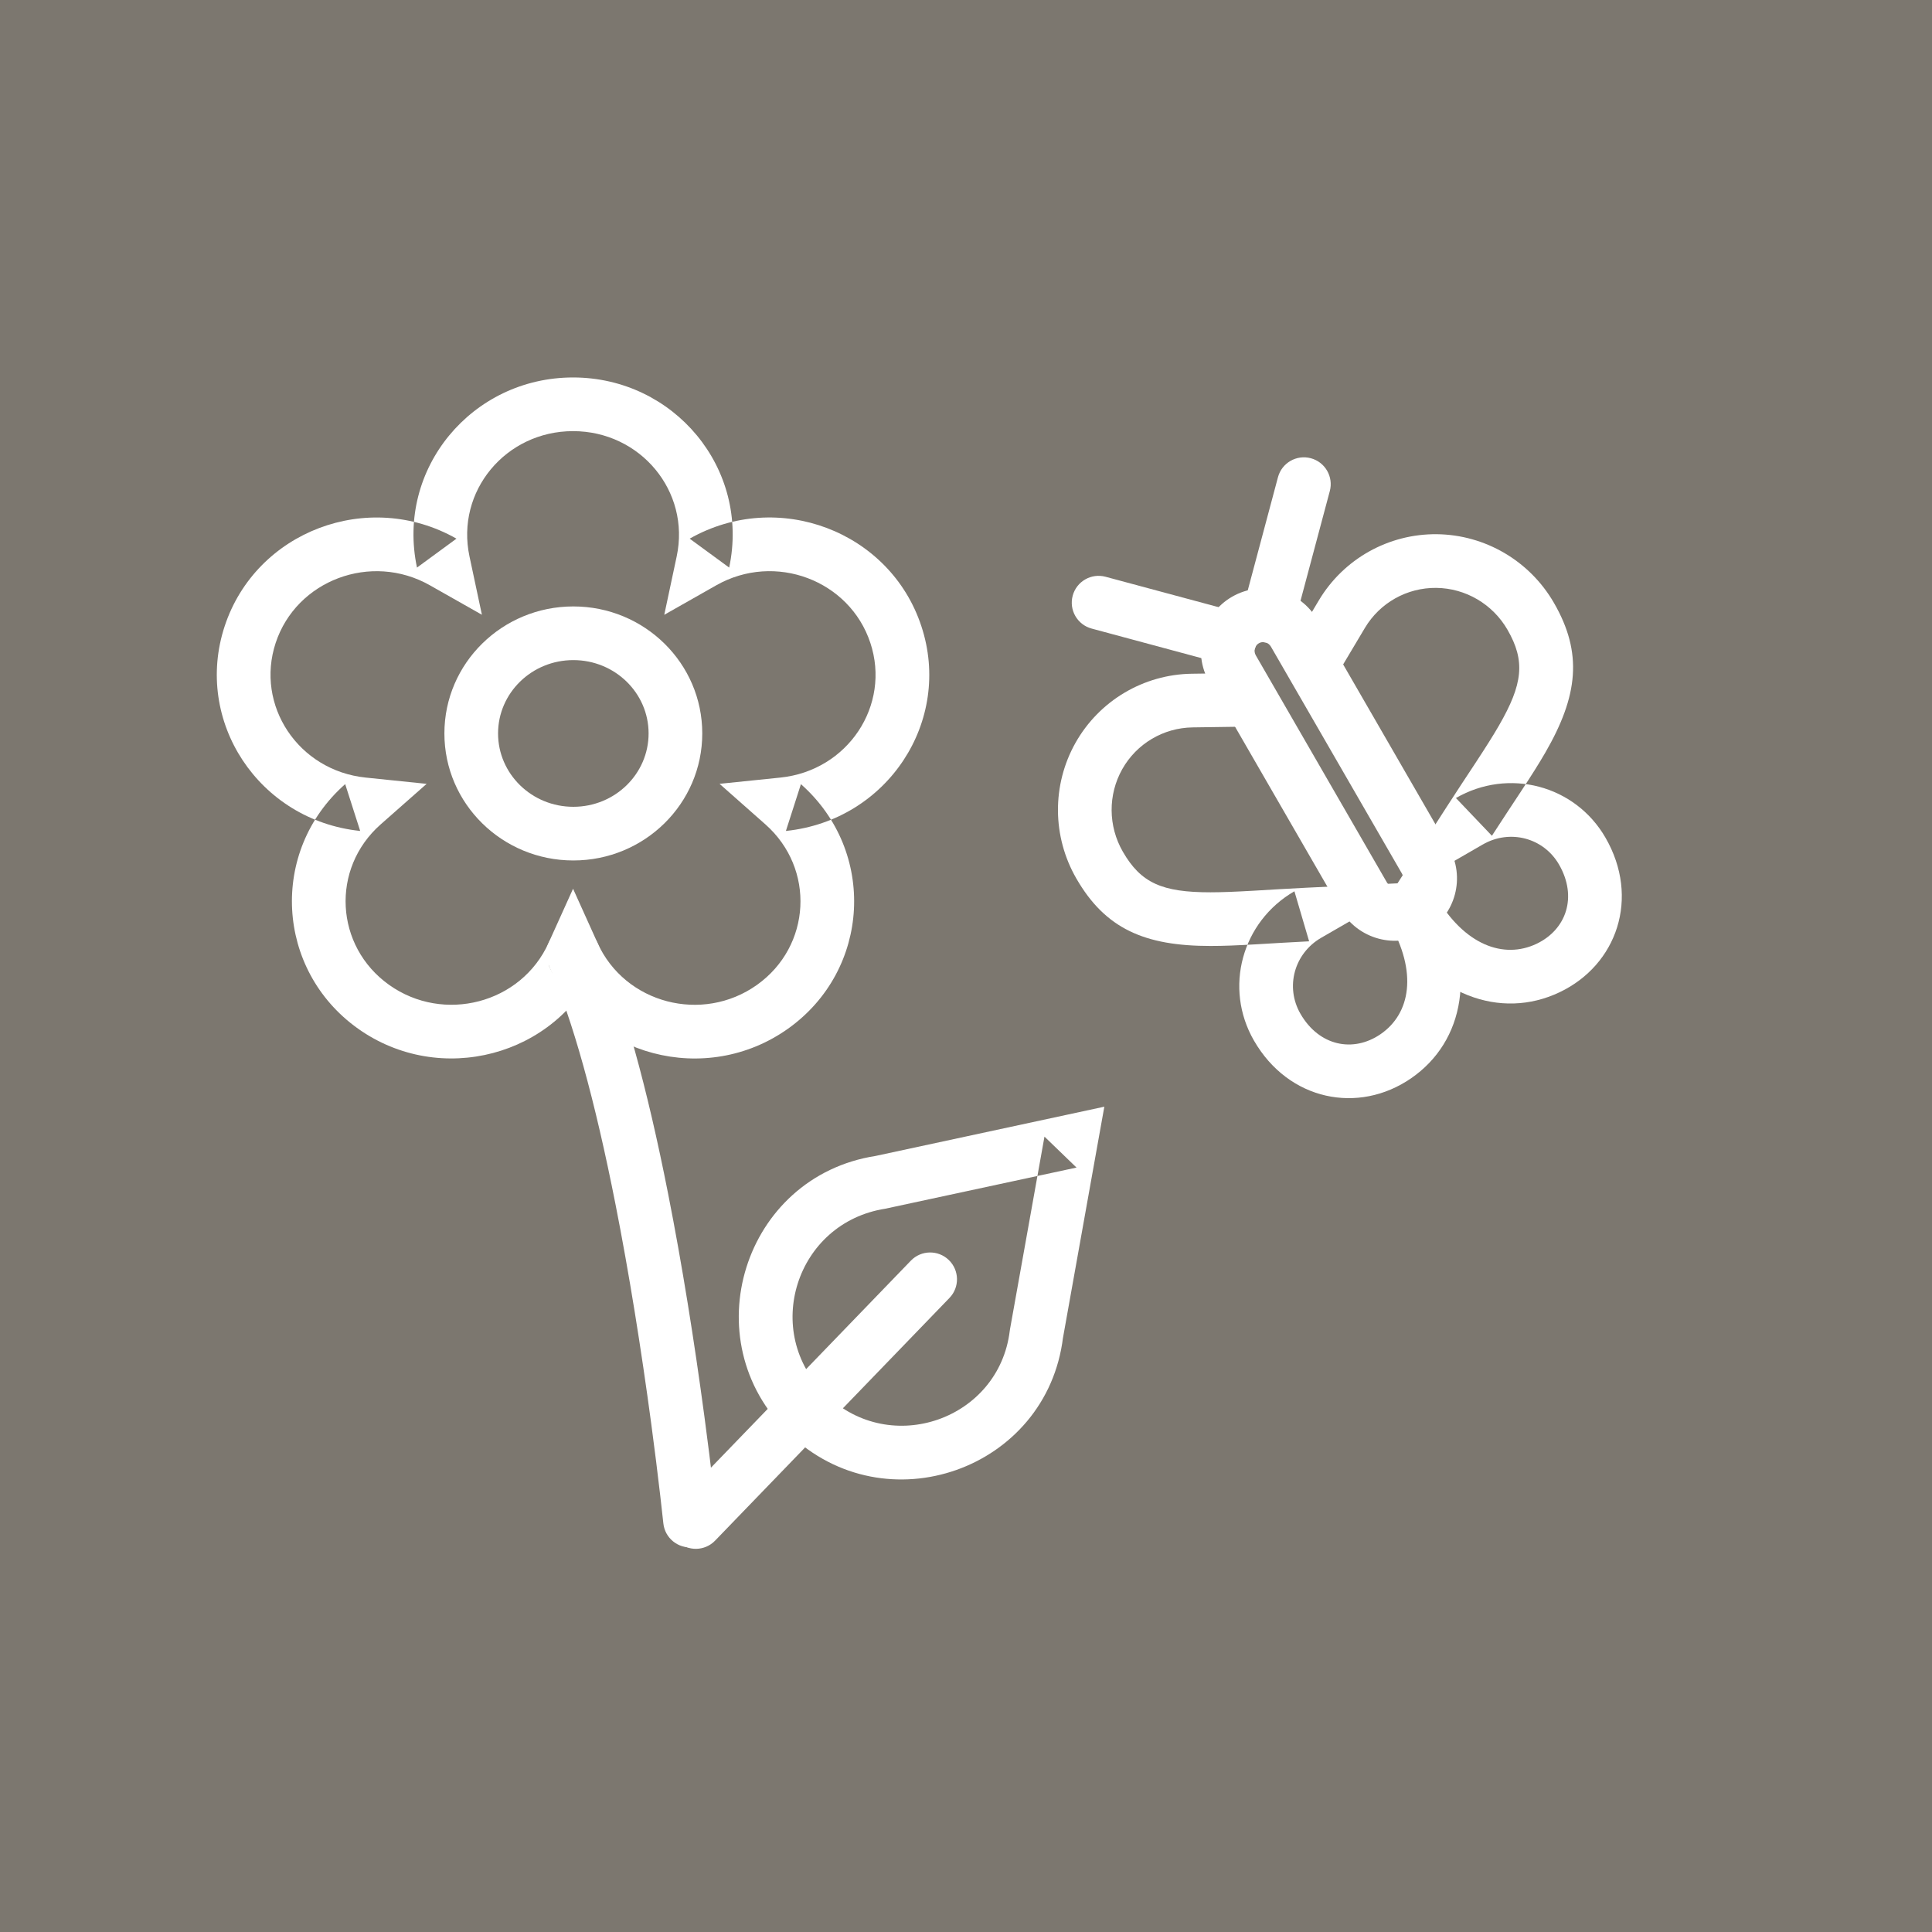
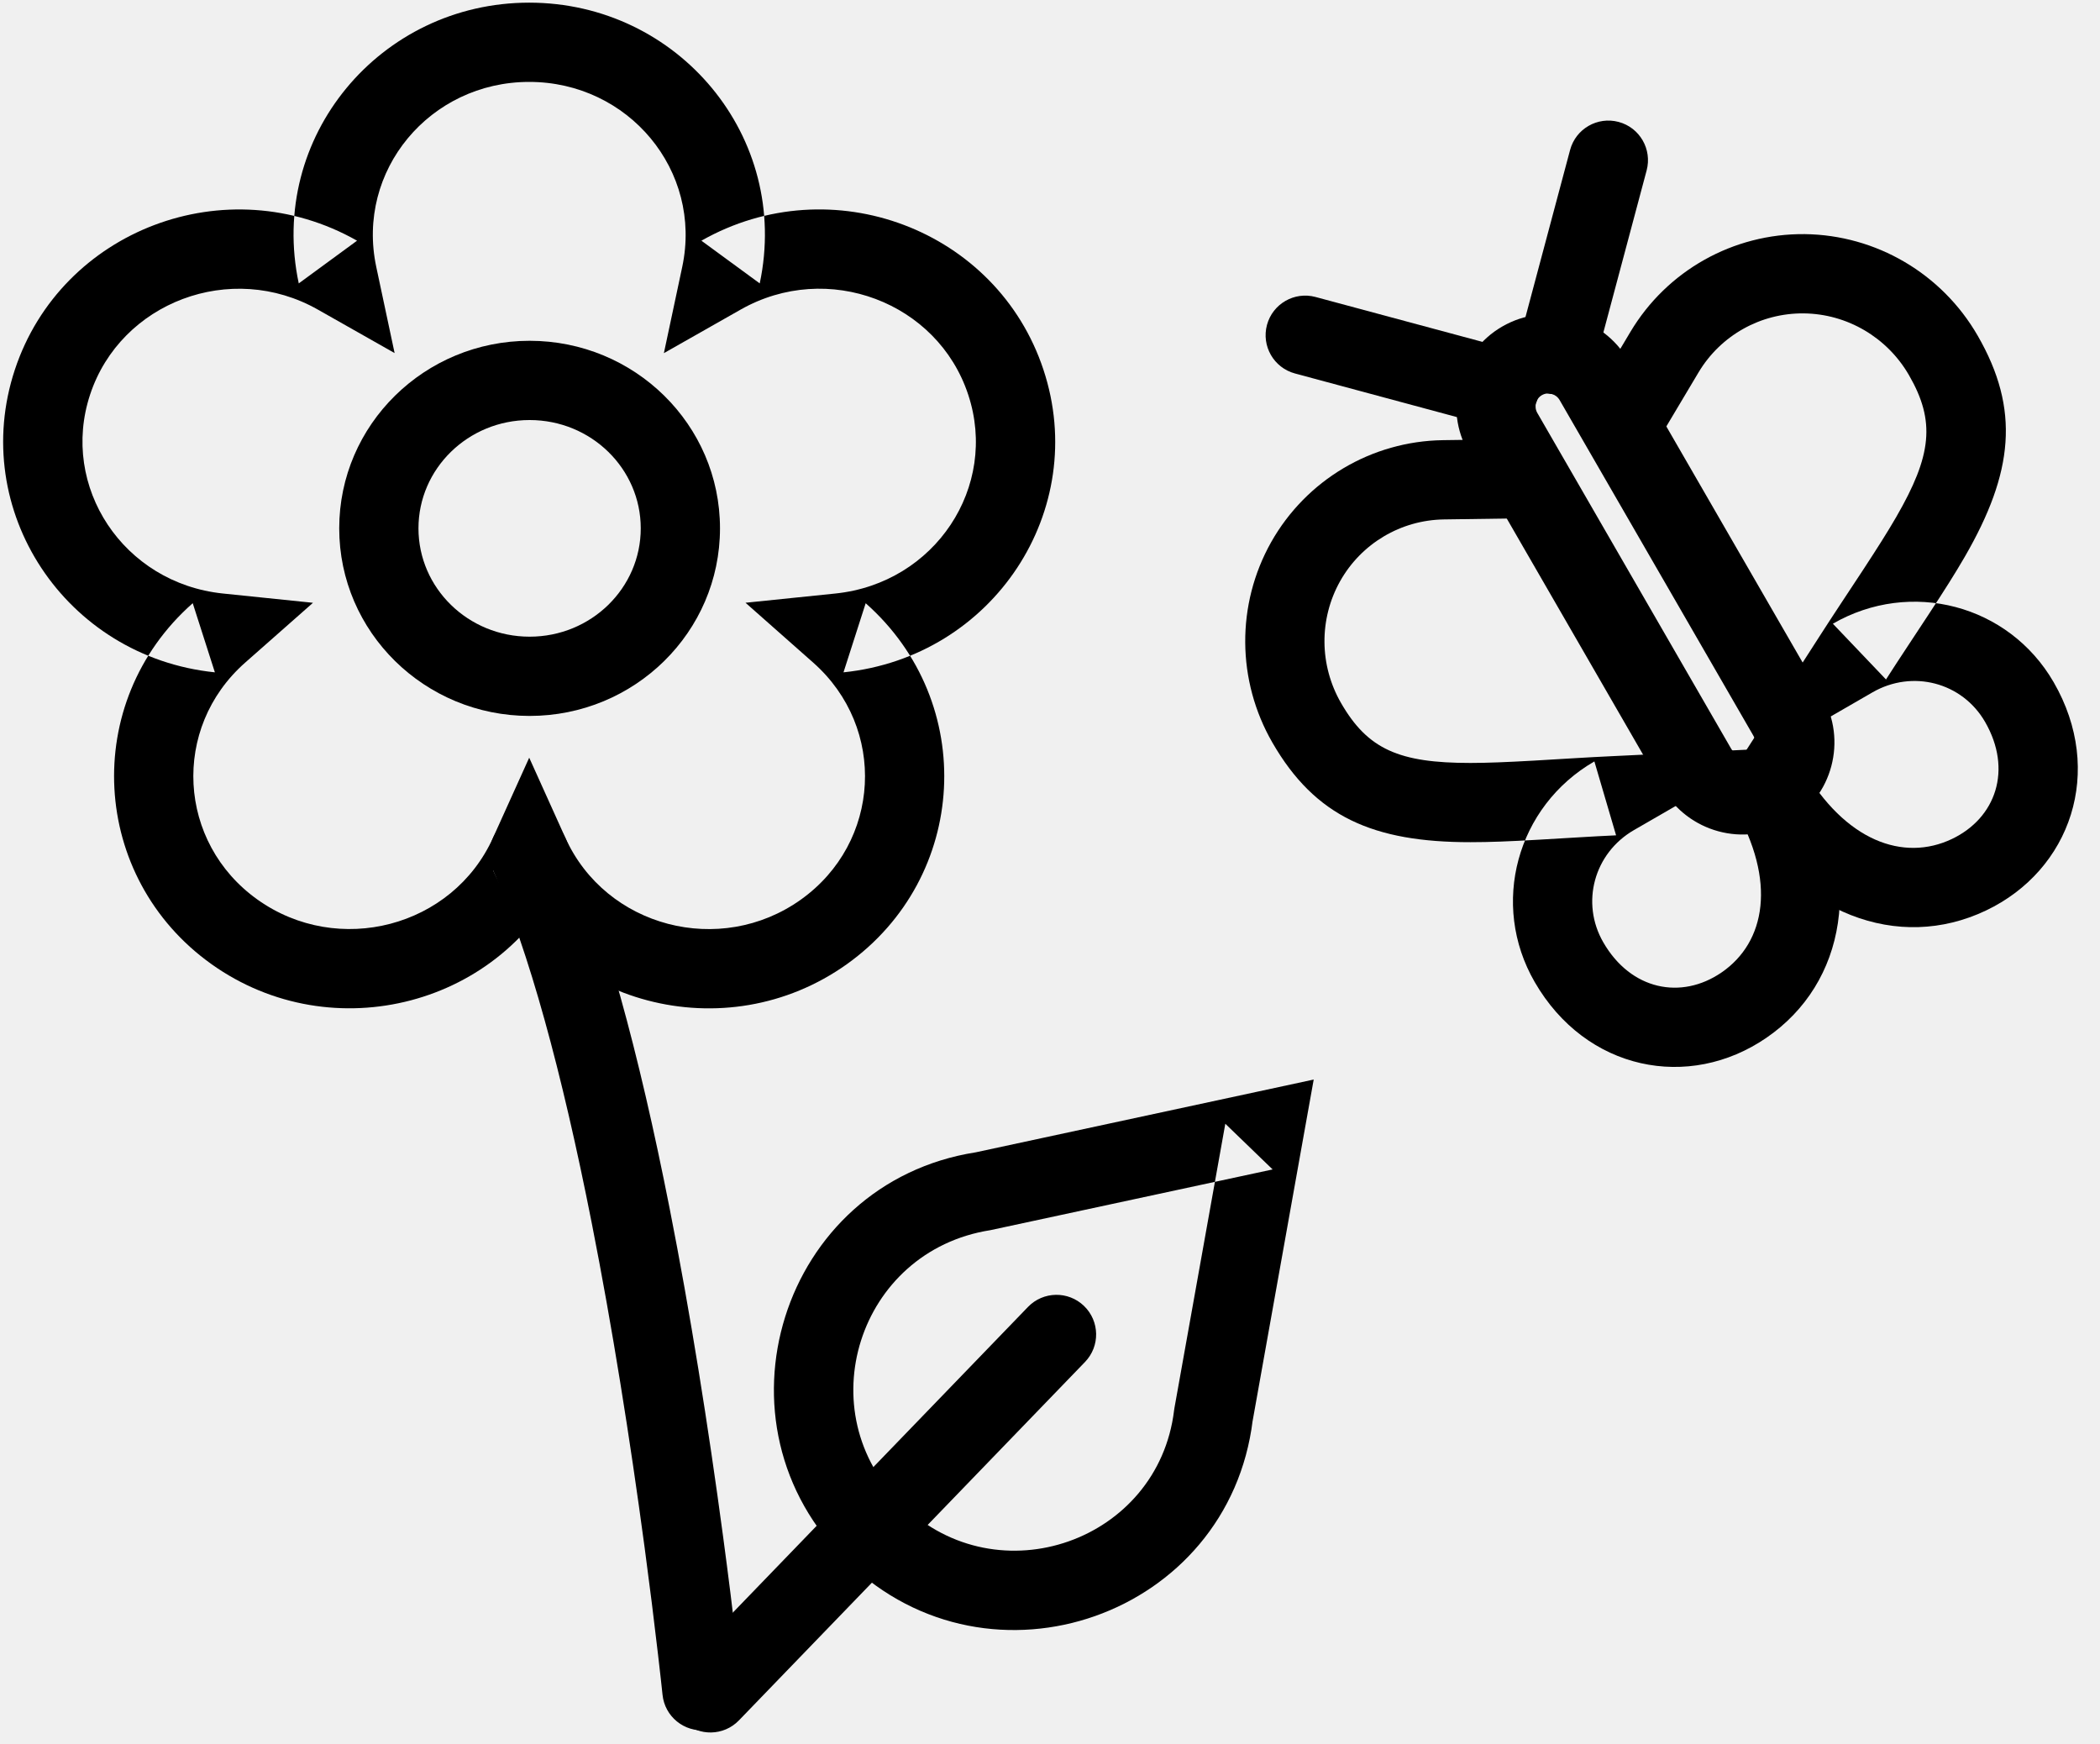
- <svg xmlns="http://www.w3.org/2000/svg" width="72px" height="72px" viewBox="0 0 72 72" version="1.1">
+ <svg xmlns="http://www.w3.org/2000/svg" width="53px" height="44px" viewBox="0 0 53 44" version="1.1">
  <defs />
  <g id="Icons" stroke="none" stroke-width="1" fill="none" fill-rule="evenodd">
-     <g id="icon/biodiversity">
-       <g id="biodiversity">
-         <g>
-           <rect id="Rectangle-path" fill-opacity="0.8" fill="#5F594F" x="0" y="0" width="72" height="72" />
-           <path d="M34.336,23.329 C33.168,19.799 28.991,18.208 25.7,20.074 L27.171,21.152 C27.957,17.462 25.119,14.067 21.355,14.067 C17.594,14.067 14.752,17.462 15.537,21.152 L17.009,20.074 C13.72,18.207 9.544,19.797 8.377,23.329 C7.202,26.872 9.639,30.577 13.423,30.967 L12.863,29.223 C10.03,31.729 10.271,36.143 13.338,38.332 C16.392,40.508 20.723,39.383 22.267,35.962 L20.444,35.962 C21.987,39.381 26.319,40.505 29.371,38.333 C32.438,36.148 32.686,31.727 29.847,29.222 L29.288,30.967 C33.067,30.577 35.508,26.875 34.336,23.329 L34.336,23.329 Z M32.437,23.957 C33.205,26.281 31.599,28.718 29.083,28.978 L26.812,29.212 L28.524,30.722 C30.394,32.372 30.232,35.264 28.211,36.703 C26.178,38.151 23.288,37.401 22.267,35.139 L21.355,33.121 L20.444,35.139 C19.422,37.403 16.534,38.153 14.499,36.703 C12.478,35.261 12.32,32.373 14.188,30.721 L15.896,29.211 L13.628,28.978 C11.109,28.718 9.505,26.281 10.276,23.958 C11.046,21.626 13.827,20.567 16.021,21.814 L17.956,22.912 L17.493,20.736 C16.976,18.306 18.85,16.067 21.355,16.067 C23.862,16.067 25.733,18.305 25.215,20.736 L24.752,22.91 L26.687,21.814 C28.884,20.568 31.667,21.628 32.437,23.957 L32.437,23.957 Z" id="Shape" fill="#FFFFFF" transform="translate(21.35559, 26.75672) scale(-1, 1) translate(-21.35559, -26.75672) " />
-           <path d="M21.367,32.067 C24.016,32.067 26.172,29.952 26.172,27.333 C26.172,24.715 24.016,22.6 21.367,22.6 C18.717,22.6 16.562,24.715 16.562,27.333 C16.562,29.952 18.717,32.067 21.367,32.067 L21.367,32.067 Z M21.367,30.067 C19.813,30.067 18.562,28.839 18.562,27.333 C18.562,25.828 19.813,24.6 21.367,24.6 C22.92,24.6 24.172,25.828 24.172,27.333 C24.172,28.839 22.92,30.067 21.367,30.067 L21.367,30.067 Z" id="Oval" fill="#FFFFFF" transform="translate(21.36667, 27.33333) scale(-1, 1) translate(-21.36667, -27.33333) " />
-           <path d="M22.35,56.769 C22.369,56.586 22.407,56.239 22.464,55.752 C22.558,54.938 22.671,54.031 22.802,53.053 C23.177,50.262 23.622,47.472 24.135,44.872 C24.89,41.046 25.728,37.974 26.628,35.961 C26.854,35.457 26.628,34.866 26.124,34.64 C25.619,34.415 25.028,34.641 24.802,35.145 C23.826,37.327 22.955,40.522 22.173,44.484 C21.651,47.129 21.199,49.959 20.82,52.787 C20.687,53.777 20.573,54.696 20.477,55.521 C20.443,55.81 20.414,56.067 20.39,56.289 C20.376,56.423 20.366,56.515 20.361,56.565 C20.304,57.114 20.704,57.605 21.254,57.661 C21.803,57.718 22.294,57.318 22.35,56.769 L22.35,56.769 Z" id="Shape" fill="#FFFFFF" transform="translate(23.53551, 46.10978) scale(-1, 1) translate(-23.53551, -46.10978) " />
-           <path d="M49.201,23.605 C49.201,23.42 49.348,23.272 49.526,23.272 C49.704,23.272 49.851,23.42 49.851,23.605 L49.851,33.383 C49.851,33.568 49.704,33.717 49.526,33.717 C49.348,33.717 49.201,33.568 49.201,33.383 L49.201,23.605 L49.201,23.605 Z M47.201,23.605 L47.201,33.383 C47.201,34.67 48.241,35.717 49.526,35.717 C50.811,35.717 51.851,34.67 51.851,33.383 L51.851,23.605 C51.851,22.319 50.811,21.272 49.526,21.272 C48.241,21.272 47.201,22.319 47.201,23.605 L47.201,23.605 Z" id="Shape" fill="#FFFFFF" transform="translate(49.52599, 28.49437) rotate(-30) translate(-49.52599, -28.49437) " />
-           <path d="M45.896,24.211 L42.308,20.616 C41.918,20.225 41.285,20.224 40.894,20.614 C40.503,21.004 40.503,21.637 40.893,22.028 L44.48,25.624 C44.87,26.015 45.503,26.016 45.894,25.626 C46.285,25.235 46.286,24.602 45.896,24.211 L45.896,24.211 Z" id="Shape" fill="#FFFFFF" transform="translate(43.39413, 23.1198) rotate(-30) translate(-43.39413, -23.1198) " />
-           <path d="M46.849,23.002 L50.439,19.406 C50.829,19.015 50.829,18.382 50.438,17.992 C50.047,17.602 49.414,17.602 49.024,17.993 L45.434,21.589 C45.043,21.979 45.044,22.613 45.435,23.003 C45.826,23.393 46.459,23.393 46.849,23.002 L46.849,23.002 Z" id="Shape" fill="#FFFFFF" transform="translate(47.93626, 20.4974) rotate(-30) translate(-47.93626, -20.4974) " />
-           <path d="M50.532,36.664 C50.532,38.803 49.522,39.999 48.173,40.104 C46.946,40.199 45.969,39.348 45.969,37.954 C45.969,36.8 46.893,35.887 48.057,35.887 L52.183,35.887 L48.515,33.998 C48.231,33.851 47.948,33.708 47.592,33.53 C47.561,33.514 46.924,33.196 46.749,33.108 C46.117,32.789 45.7,32.57 45.33,32.357 C43.767,31.456 43.257,30.761 43.257,29.415 C43.257,28.313 43.835,27.296 44.776,26.738 C45.714,26.183 46.873,26.169 47.825,26.701 L49.719,27.759 L50.695,26.014 L48.801,24.955 C47.227,24.076 45.309,24.1 43.757,25.017 C42.206,25.937 41.257,27.608 41.257,29.415 C41.257,31.573 42.204,32.863 44.331,34.089 C44.741,34.326 45.186,34.56 45.85,34.894 C46.028,34.984 46.667,35.303 46.696,35.318 C47.046,35.493 47.323,35.633 47.599,35.776 L48.057,33.887 C45.793,33.887 43.969,35.69 43.969,37.954 C43.969,40.543 45.966,42.281 48.328,42.098 C50.759,41.909 52.532,39.811 52.532,36.664 L50.532,36.664 L50.532,36.664 Z" id="Shape" fill="#FFFFFF" transform="translate(46.89438, 33.21129) rotate(-30) translate(-46.89438, -33.21129) " />
-           <path d="M49.287,32.027 C49.287,35.162 51.06,37.257 53.489,37.45 C55.852,37.638 57.85,35.907 57.85,33.317 C57.85,31.053 56.025,29.25 53.762,29.25 L54.22,31.139 C54.496,30.996 54.773,30.856 55.123,30.681 C55.152,30.666 55.791,30.347 55.969,30.257 C56.632,29.923 57.078,29.689 57.488,29.453 C59.615,28.226 60.562,26.937 60.562,24.778 C60.562,22.971 59.612,21.3 58.064,20.381 C56.51,19.463 54.591,19.439 53.018,20.318 L51.124,21.377 L52.1,23.123 L53.994,22.064 C54.945,21.532 56.105,21.546 57.044,22.102 C57.984,22.659 58.562,23.677 58.562,24.778 C58.562,26.124 58.052,26.819 56.489,27.72 C56.119,27.933 55.702,28.152 55.07,28.471 C54.895,28.559 54.258,28.877 54.227,28.893 C53.871,29.071 53.588,29.215 53.304,29.361 L49.636,31.25 L53.762,31.25 C54.926,31.25 55.85,32.163 55.85,33.317 C55.85,34.709 54.875,35.554 53.648,35.457 C52.298,35.349 51.287,34.154 51.287,32.027 L49.287,32.027 L49.287,32.027 Z" id="Shape" fill="#FFFFFF" transform="translate(54.92436, 28.56962) rotate(-30) translate(-54.92436, -28.56962) " />
-           <path d="M34.06,52.193 C38.028,55.192 43.74,52.342 43.74,47.332 C43.74,42.321 38.025,39.47 34.056,42.473 L28.049,46.502 L26.811,47.332 L28.049,48.162 L34.106,52.226 L34.06,52.193 Z M35.22,50.565 L29.163,46.502 L29.163,48.162 L35.216,44.101 C37.913,42.062 41.74,43.971 41.74,47.332 C41.74,50.692 37.915,52.6 35.266,50.598 L35.22,50.565 Z" id="Shape" fill="#FFFFFF" transform="translate(35.27544, 47.33195) scale(-1, 1) rotate(46) translate(-35.27544, -47.33195) " />
-           <path d="M36.584,51.198 L24.011,51.198 C23.458,51.198 23.011,51.646 23.011,52.198 C23.011,52.751 23.458,53.198 24.011,53.198 L36.584,53.198 C37.136,53.198 37.584,52.751 37.584,52.198 C37.584,51.646 37.136,51.198 36.584,51.198 L36.584,51.198 Z" id="Shape" fill="#FFFFFF" transform="translate(30.29735, 52.19842) scale(-1, 1) rotate(46) translate(-30.29735, -52.19842) " />
-         </g>
-       </g>
+     <g id="biodiversity" fill="#000000">
+       <path d="M26.336,9.329 C25.168,5.799 20.991,4.208 17.7,6.074 L19.171,7.152 C19.957,3.462 17.119,0.067 13.355,0.067 C9.594,0.067 6.752,3.462 7.537,7.152 L9.009,6.074 C5.72,4.207 1.544,5.797 0.377,9.329 C-0.798,12.872 1.639,16.577 5.423,16.967 L4.863,15.223 C2.03,17.729 2.271,22.143 5.338,24.332 C8.392,26.508 12.723,25.383 14.267,21.962 L12.444,21.962 C13.987,25.381 18.319,26.505 21.371,24.333 C24.438,22.148 24.686,17.727 21.847,15.222 L21.288,16.967 C25.067,16.577 27.508,12.875 26.336,9.329 L26.336,9.329 Z M24.437,9.957 C25.205,12.281 23.599,14.718 21.083,14.978 L18.812,15.212 L20.524,16.722 C22.394,18.372 22.232,21.264 20.211,22.703 C18.178,24.151 15.288,23.401 14.267,21.139 L13.355,19.121 L12.444,21.139 C11.422,23.403 8.534,24.153 6.499,22.703 C4.478,21.261 4.32,18.373 6.188,16.721 L7.896,15.211 L5.628,14.978 C3.109,14.718 1.505,12.281 2.276,9.958 C3.046,7.626 5.827,6.567 8.021,7.814 L9.956,8.912 L9.493,6.736 C8.976,4.306 10.85,2.067 13.355,2.067 C15.862,2.067 17.733,4.305 17.215,6.736 L16.752,8.91 L18.687,7.814 C20.884,6.568 23.667,7.628 24.437,9.957 L24.437,9.957 Z" id="Shape" transform="translate(13.35559, 12.75672) scale(-1, 1) translate(-13.35559, -12.75672) " />
+       <path d="M13.367,18.067 C16.016,18.067 18.172,15.952 18.172,13.333 C18.172,10.715 16.016,8.6 13.367,8.6 C10.717,8.6 8.562,10.715 8.562,13.333 C8.562,15.952 10.717,18.067 13.367,18.067 L13.367,18.067 Z M13.367,16.067 C11.813,16.067 10.562,14.839 10.562,13.333 C10.562,11.828 11.813,10.6 13.367,10.6 C14.92,10.6 16.172,11.828 16.172,13.333 C16.172,14.839 14.92,16.067 13.367,16.067 L13.367,16.067 Z" id="Oval" transform="translate(13.36667, 13.33333) scale(-1, 1) translate(-13.36667, -13.33333) " />
+       <path d="M14.35,42.769 C14.369,42.586 14.407,42.239 14.464,41.752 C14.558,40.938 14.671,40.031 14.802,39.053 C15.177,36.262 15.622,33.472 16.135,30.872 C16.89,27.046 17.728,23.974 18.628,21.961 C18.854,21.457 18.628,20.866 18.124,20.64 C17.619,20.415 17.028,20.641 16.802,21.145 C15.826,23.327 14.955,26.522 14.173,30.484 C13.651,33.129 13.199,35.959 12.82,38.787 C12.687,39.777 12.573,40.696 12.477,41.521 C12.443,41.81 12.414,42.067 12.39,42.289 C12.376,42.423 12.366,42.515 12.361,42.565 C12.304,43.114 12.704,43.605 13.254,43.661 C13.803,43.718 14.294,43.318 14.35,42.769 L14.35,42.769 Z" id="Shape" transform="translate(15.53551, 32.10978) scale(-1, 1) translate(-15.53551, -32.10978) " />
+       <path d="M41.201,9.605 C41.201,9.42 41.348,9.272 41.526,9.272 C41.704,9.272 41.851,9.42 41.851,9.605 L41.851,19.383 C41.851,19.568 41.704,19.717 41.526,19.717 C41.348,19.717 41.201,19.568 41.201,19.383 L41.201,9.605 L41.201,9.605 Z M39.201,9.605 L39.201,19.383 C39.201,20.67 40.241,21.717 41.526,21.717 C42.811,21.717 43.851,20.67 43.851,19.383 L43.851,9.605 C43.851,8.319 42.811,7.272 41.526,7.272 C40.241,7.272 39.201,8.319 39.201,9.605 L39.201,9.605 Z" id="Shape" transform="translate(41.52599, 14.49437) rotate(-30) translate(-41.52599, -14.49437) " />
+       <path d="M37.896,10.211 L34.308,6.616 C33.918,6.225 33.285,6.224 32.894,6.614 C32.503,7.004 32.503,7.637 32.893,8.028 L36.48,11.624 C36.87,12.015 37.503,12.016 37.894,11.626 C38.285,11.235 38.286,10.602 37.896,10.211 L37.896,10.211 Z" id="Shape" transform="translate(35.39413, 9.119799) rotate(-30) translate(-35.39413, -9.119799) " />
+       <path d="M38.849,9.002 L42.439,5.406 C42.829,5.015 42.829,4.382 42.438,3.992 C42.047,3.602 41.414,3.602 41.024,3.993 L37.434,7.589 C37.043,7.979 37.044,8.613 37.435,9.003 C37.826,9.393 38.459,9.393 38.849,9.002 L38.849,9.002 Z" id="Shape" transform="translate(39.93626, 6.497403) rotate(-30) translate(-39.93626, -6.497403) " />
+       <path d="M42.532,22.664 C42.532,24.803 41.522,25.999 40.173,26.104 C38.946,26.199 37.969,25.348 37.969,23.954 C37.969,22.8 38.893,21.887 40.057,21.887 L44.183,21.887 L40.515,19.998 C40.231,19.851 39.948,19.708 39.592,19.53 C39.561,19.514 38.924,19.196 38.749,19.108 C38.117,18.789 37.7,18.57 37.33,18.357 C35.767,17.456 35.257,16.761 35.257,15.415 C35.257,14.313 35.835,13.296 36.776,12.738 C37.714,12.183 38.873,12.169 39.825,12.701 L41.719,13.759 L42.695,12.014 L40.801,10.955 C39.227,10.076 37.309,10.1 35.757,11.017 C34.206,11.937 33.257,13.608 33.257,15.415 C33.257,17.573 34.204,18.863 36.331,20.089 C36.741,20.326 37.186,20.56 37.85,20.894 C38.028,20.984 38.667,21.303 38.696,21.318 C39.046,21.493 39.323,21.633 39.599,21.776 L40.057,19.887 C37.793,19.887 35.969,21.69 35.969,23.954 C35.969,26.543 37.966,28.281 40.328,28.098 C42.759,27.909 44.532,25.811 44.532,22.664 L42.532,22.664 L42.532,22.664 Z" id="Shape" transform="translate(38.89438, 19.21129) rotate(-30) translate(-38.89438, -19.21129) " />
+       <path d="M41.287,18.027 C41.287,21.162 43.06,23.257 45.489,23.45 C47.852,23.638 49.85,21.907 49.85,19.317 C49.85,17.053 48.025,15.25 45.762,15.25 L46.22,17.139 C46.496,16.996 46.773,16.856 47.123,16.681 C47.152,16.666 47.791,16.347 47.969,16.257 C48.632,15.923 49.078,15.689 49.488,15.453 C51.615,14.226 52.562,12.937 52.562,10.778 C52.562,8.971 51.612,7.3 50.064,6.381 C48.51,5.463 46.591,5.439 45.018,6.318 L43.124,7.377 L44.1,9.123 L45.994,8.064 C46.945,7.532 48.105,7.546 49.044,8.102 C49.984,8.659 50.562,9.677 50.562,10.778 C50.562,12.124 50.052,12.819 48.489,13.72 C48.119,13.933 47.702,14.152 47.07,14.471 C46.895,14.559 46.258,14.877 46.227,14.893 C45.871,15.071 45.588,15.215 45.304,15.361 L41.636,17.25 L45.762,17.25 C46.926,17.25 47.85,18.163 47.85,19.317 C47.85,20.709 46.875,21.554 45.648,21.457 C44.298,21.349 43.287,20.154 43.287,18.027 L41.287,18.027 L41.287,18.027 Z" id="Shape" transform="translate(46.92436, 14.56962) rotate(-30) translate(-46.92436, -14.56962) " />
+       <path d="M26.06,38.193 C30.028,41.192 35.74,38.342 35.74,33.332 C35.74,28.321 30.025,25.47 26.056,28.473 L20.049,32.502 L18.811,33.332 L20.049,34.162 L26.106,38.226 L26.06,38.193 Z M27.22,36.565 L21.163,32.502 L21.163,34.162 L27.216,30.101 C29.913,28.062 33.74,29.971 33.74,33.332 C33.74,36.692 29.915,38.6 27.266,36.598 L27.22,36.565 Z" id="Shape" transform="translate(27.27544, 33.33195) scale(-1, 1) rotate(46) translate(-27.27544, -33.33195) " />
+       <path d="M28.584,37.198 L16.011,37.198 C15.458,37.198 15.011,37.646 15.011,38.198 C15.011,38.751 15.458,39.198 16.011,39.198 L28.584,39.198 C29.136,39.198 29.584,38.751 29.584,38.198 C29.584,37.646 29.136,37.198 28.584,37.198 L28.584,37.198 Z" id="Shape" transform="translate(22.29735, 38.19842) scale(-1, 1) rotate(46) translate(-22.29735, -38.19842) " />
    </g>
  </g>
</svg>
